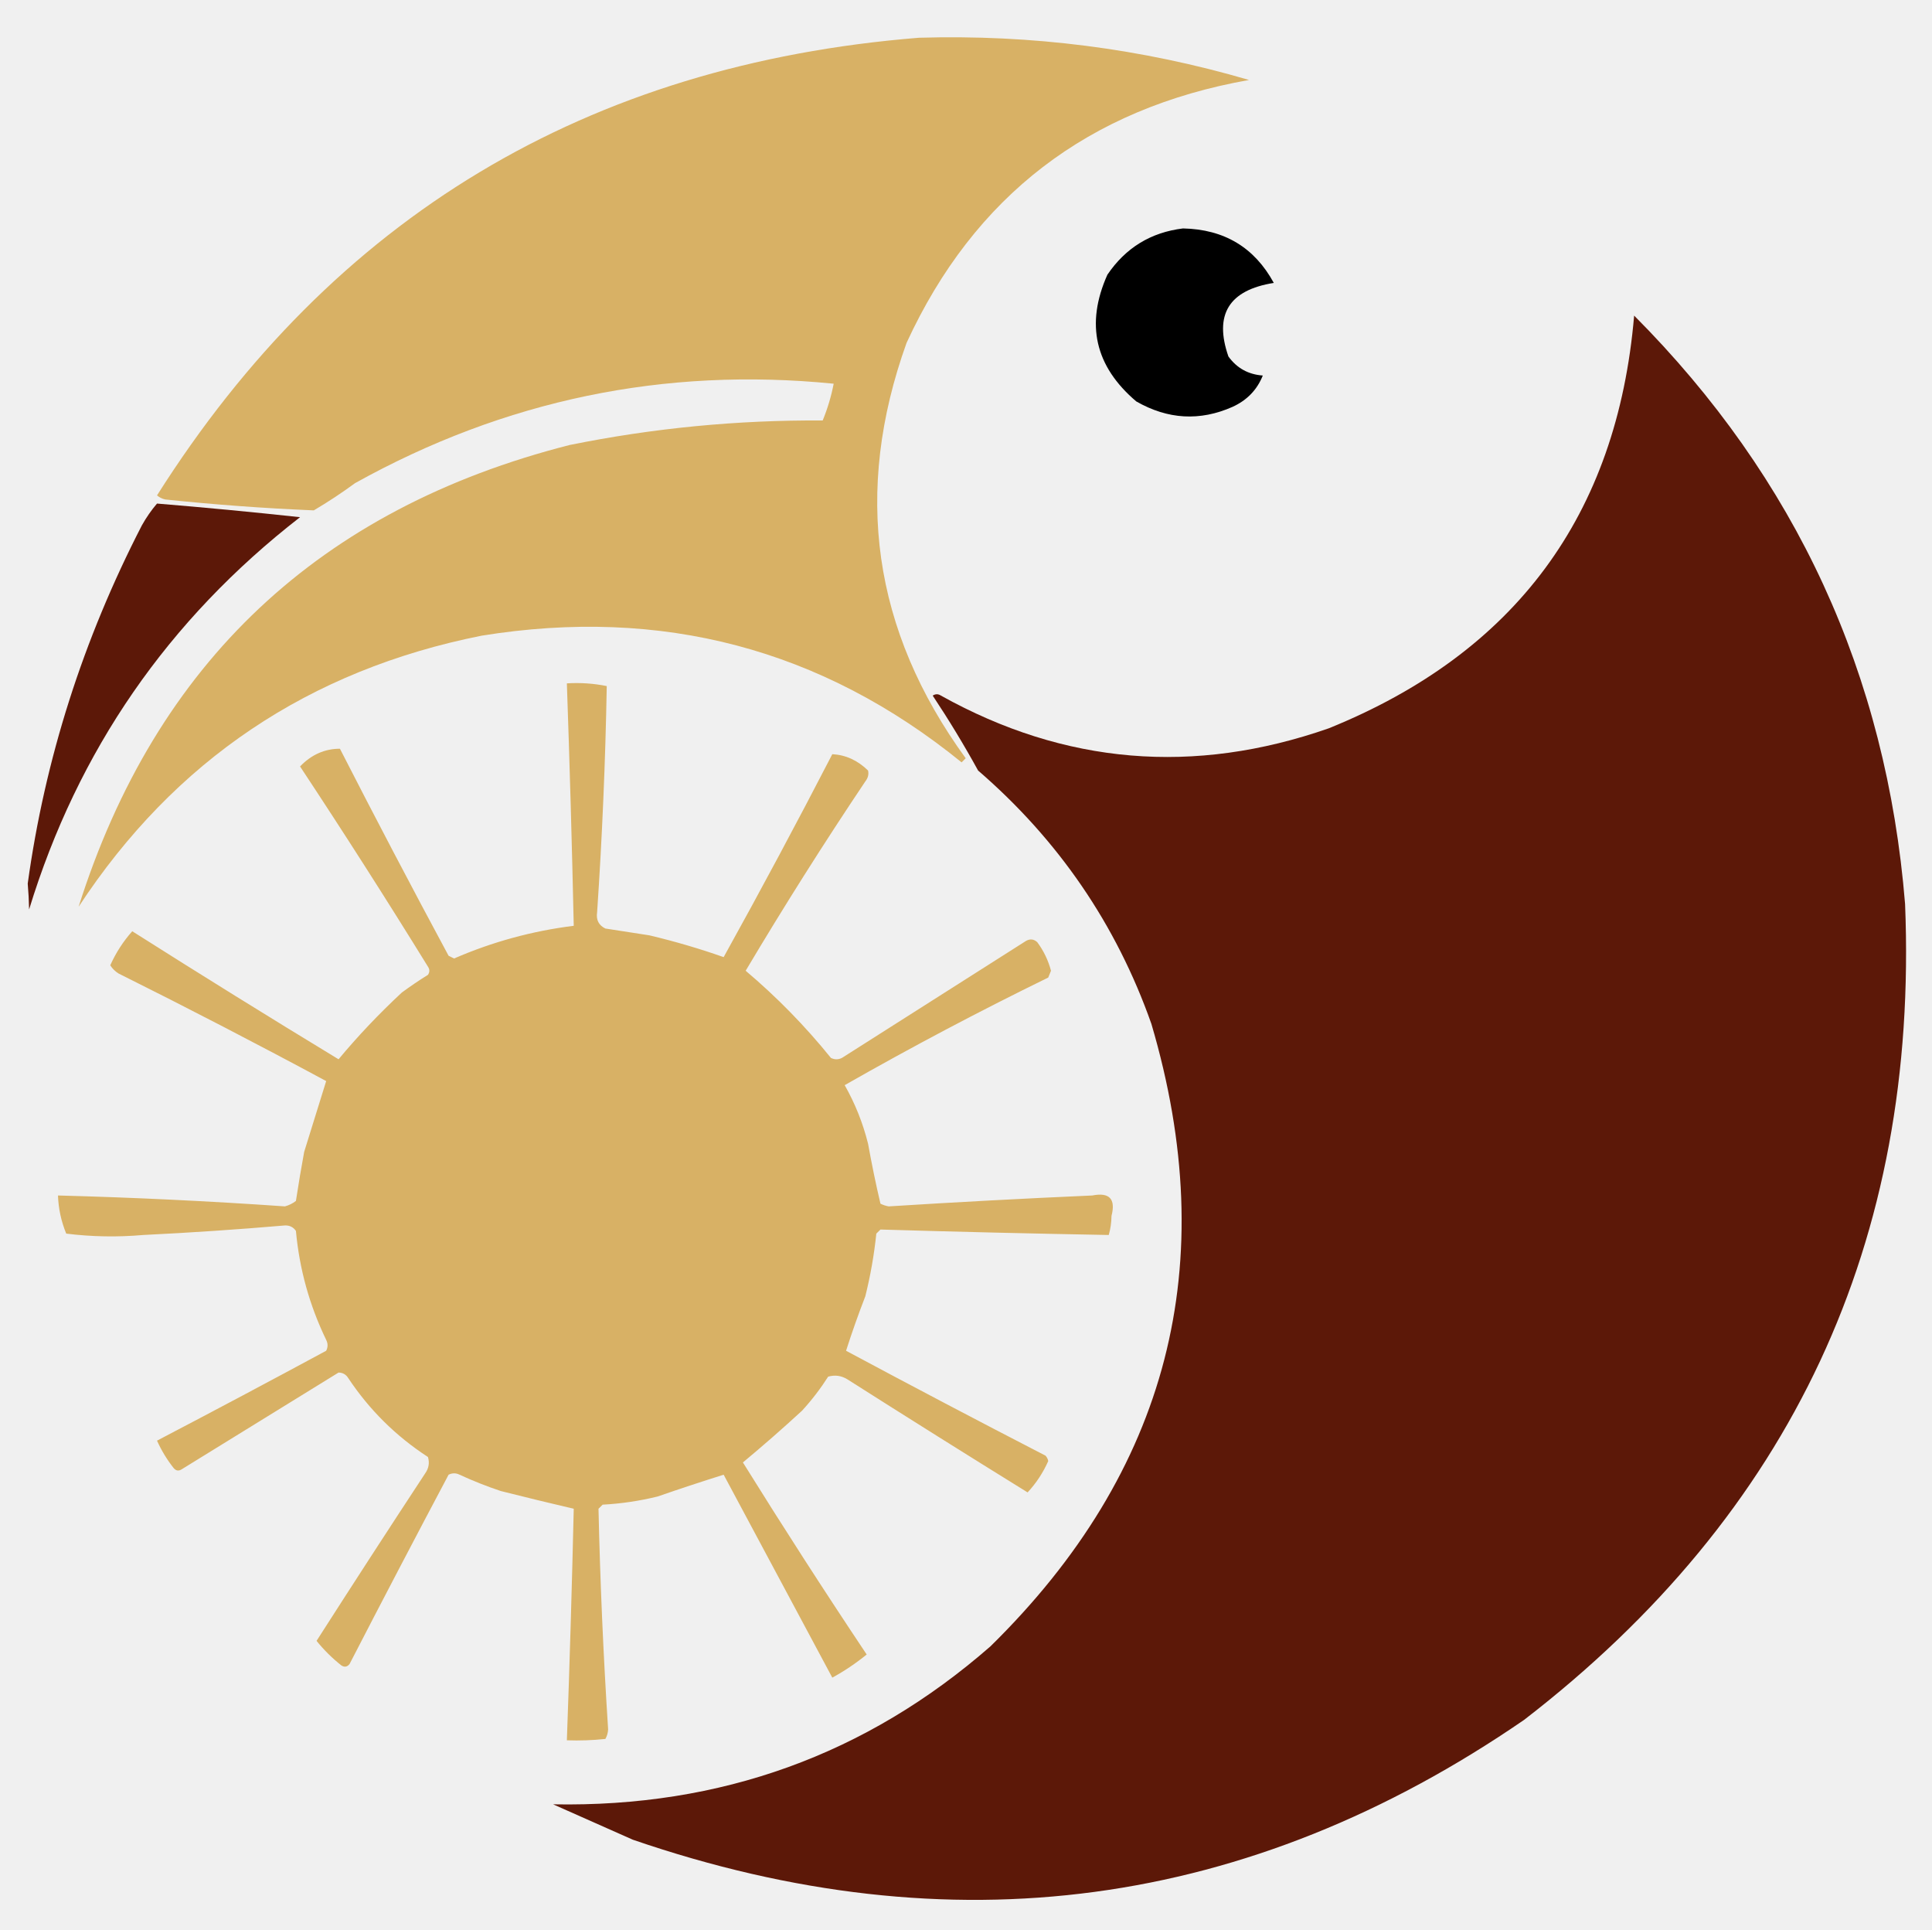
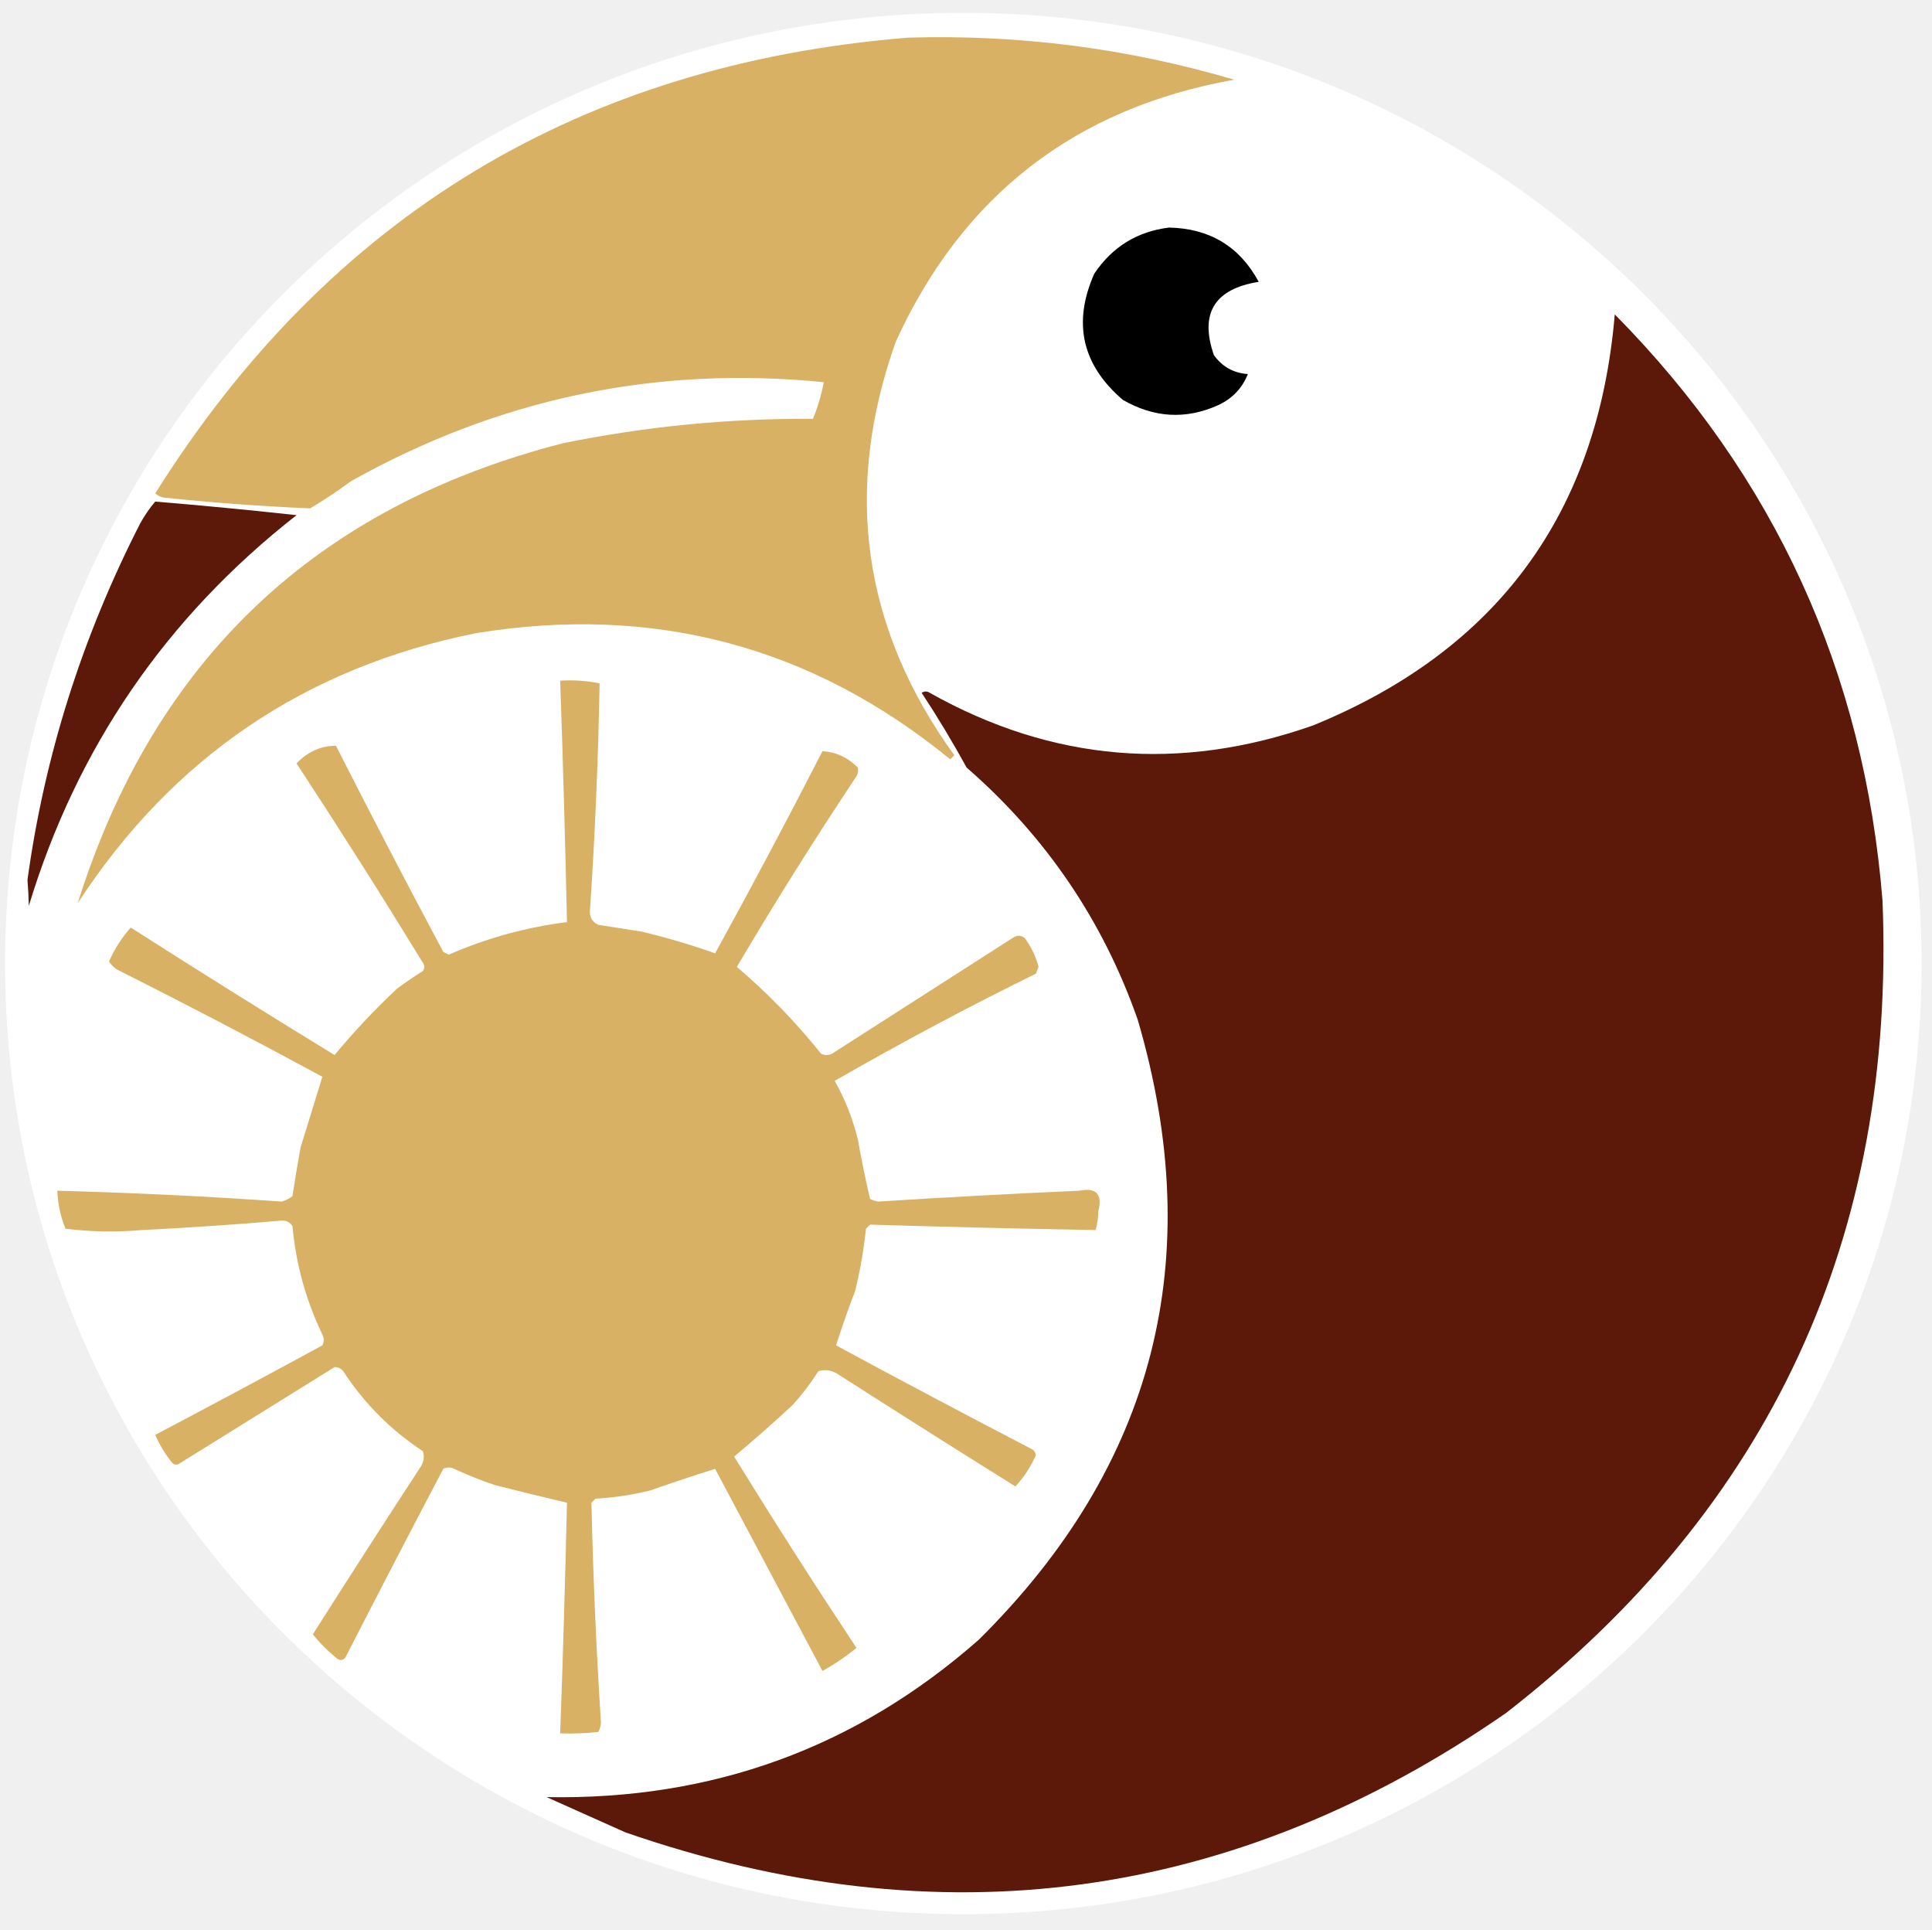
<svg xmlns="http://www.w3.org/2000/svg" version="1.1" width="789px" height="788px" style="shape-rendering:geometricPrecision; text-rendering:geometricPrecision; image-rendering:optimizeQuality; fill-rule:evenodd; clip-rule:evenodd" id="svg861">
  <defs id="defs865" />
-   <g id="g835" transform="matrix(1.123344,0,0,1.112295,-52.14519,-40.75819)" />
-   <g id="g843" transform="matrix(1.123344,0,0,1.112295,-52.14519,-40.75819)">
+   <ellipse style="fill:#ffffff;stroke-width:8.665" id="path898" cx="393.418" cy="393.418" rx="391.325" ry="388.186" />
+   <g id="g835" transform="matrix(1.109989,0,0,1.107816,-51.50035,-40.573)" />
+   <g id="g843" transform="matrix(1.109989,0,0,1.107816,-51.50035,-40.573)">
    <path style="opacity:1" fill="#d8b165" d="m 380.5,50.5 c 40.874,-1.224 80.874,3.942 120,15.5 -58.424,10.433 -99.924,42.6 -124.5,96.5 -19.473,54.736 -12.306,105.57 21.5,152.5 -0.5,0.5 -1,1 -1.5,1.5 C 345.144,274.802 286.978,259.302 221.5,270 158.74,282.632 109.907,315.799 75,369.5 103.086,279.881 162.586,223.381 253.5,200 c 30.328,-6.205 60.995,-9.205 92,-9 1.77,-4.337 3.104,-8.837 4,-13.5 -61.598,-6.208 -119.598,5.958 -174,36.5 -4.828,3.581 -9.828,6.915 -15,10 -18.015,-0.763 -36.015,-2.096 -54,-4 -1.124,-0.249 -2.124,-0.749 -3,-1.5 64.053,-102.211 156.386,-158.211 277,-168 z" id="path841" />
  </g>
-   <g id="g847" transform="matrix(1.123344,0,0,1.112295,-52.14519,-40.75819)">
+   <g id="g847" transform="matrix(1.109989,0,0,1.107816,-51.50035,-40.573)">
    <path style="opacity:1" fill="#000000" d="m 476.5,120.5 c 14.974,0.312 25.974,6.979 33,20 -16.299,2.617 -21.799,11.617 -16.5,27 3.065,4.283 7.232,6.616 12.5,7 -2.075,5.245 -5.742,9.078 -11,11.5 -11.855,5.308 -23.522,4.641 -35,-2 -15.015,-12.874 -18.515,-28.374 -10.5,-46.5 6.631,-9.893 15.798,-15.56 27.5,-17 z" id="path845" />
  </g>
-   <g id="g851" transform="matrix(1.123344,0,0,1.112295,-52.14519,-40.75819)">
+   <g id="g851" transform="matrix(1.109989,0,0,1.107816,-51.50035,-40.573)">
    <path style="opacity:1" fill="#5c1808" d="m 640.5,152.5 c 58.891,59.73 91.725,131.73 98.5,216 4.962,123.902 -41.205,223.735 -138.5,299.5 -100.143,69.522 -208.143,84.189 -324,44 -9.667,-4.333 -19.333,-8.667 -29,-13 60.899,1.145 113.899,-18.188 159,-58 64.76,-64.199 84.26,-140.366 58.5,-228.5 -12.756,-36.489 -33.756,-67.489 -63,-93 -5.109,-9.383 -10.609,-18.549 -16.5,-27.5 1,-0.667 2,-0.667 3,0 44.962,25.29 91.962,29.29 141,12 67.81,-27.739 104.81,-78.239 111,-151.5 z" id="path849" />
  </g>
-   <g id="g855" transform="matrix(1.123344,0,0,1.112295,-52.14519,-40.75819)">
+   <g id="g855" transform="matrix(1.109989,0,0,1.107816,-51.50035,-40.573)">
    <path style="opacity:1" fill="#5c1808" d="m 103.5,221.5 c 17.31,1.432 34.643,3.098 52,5 -47.985,37.636 -80.818,85.636 -98.5,144 -0.07,-3.275 -0.237,-6.442 -0.5,-9.5 6.263,-45.724 20.096,-89.558 41.5,-131.5 1.609,-2.907 3.442,-5.573 5.5,-8 z" id="path853" />
  </g>
-   <g id="g859" transform="matrix(1.123344,0,0,1.112295,-52.14519,-40.75819)">
+   <g id="g859" transform="matrix(1.109989,0,0,1.107816,-51.50035,-40.573)">
    <path style="opacity:1" fill="#d8b165" d="m 252.5,287.5 c 4.93,-0.303 9.763,0.031 14.5,1 -0.486,27.683 -1.653,55.35 -3.5,83 -0.423,2.818 0.577,4.818 3,6 5.33,0.833 10.663,1.666 16,2.5 9.297,2.234 18.297,4.9 27,8 13.551,-24.672 26.717,-49.505 39.5,-74.5 4.881,0.265 9.215,2.265 13,6 0.315,1.408 -0.018,2.741 -1,4 -15.15,22.809 -29.65,45.975 -43.5,69.5 11.275,9.611 21.608,20.277 31,32 1.333,0.667 2.667,0.667 4,0 22.333,-14.333 44.667,-28.667 67,-43 1.444,-0.781 2.777,-0.614 4,0.5 2.339,3.178 4.006,6.678 5,10.5 -0.333,0.833 -0.667,1.667 -1,2.5 -25.111,12.388 -49.778,25.555 -74,39.5 3.8,6.769 6.633,13.936 8.5,21.5 1.32,7.429 2.82,14.762 4.5,22 0.946,0.487 1.946,0.82 3,1 24.642,-1.571 49.308,-2.904 74,-4 6.254,-1.245 8.587,1.255 7,7.5 -0.03,2.424 -0.363,4.757 -1,7 -27.685,-0.502 -55.352,-1.169 -83,-2 -0.5,0.5 -1,1 -1.5,1.5 -0.794,7.762 -2.127,15.428 -4,23 -2.569,6.713 -4.903,13.38 -7,20 24.059,13.021 48.226,25.854 72.5,38.5 0.522,0.561 0.855,1.228 1,2 -1.883,4.273 -4.383,8.106 -7.5,11.5 -21.934,-13.715 -43.768,-27.548 -65.5,-41.5 -2.195,-1.373 -4.529,-1.706 -7,-1 -2.803,4.436 -5.969,8.603 -9.5,12.5 -7.044,6.548 -14.21,12.881 -21.5,19 14.626,23.754 29.626,47.254 45,70.5 -3.87,3.191 -8.036,6.025 -12.5,8.5 -13.17,-24.851 -26.336,-49.685 -39.5,-74.5 -7.921,2.509 -15.921,5.175 -24,8 -6.561,1.63 -13.228,2.63 -20,3 -0.5,0.5 -1,1 -1.5,1.5 0.602,27.015 1.769,54.015 3.5,81 -0.07,1.272 -0.403,2.438 -1,3.5 -4.655,0.499 -9.321,0.666 -14,0.5 1.022,-28.338 1.855,-56.671 2.5,-85 -8.75,-2.062 -17.583,-4.229 -26.5,-6.5 -5.103,-1.717 -10.103,-3.717 -15,-6 -1.333,-0.667 -2.667,-0.667 -4,0 -12.143,23.119 -24.143,46.286 -36,69.5 -0.865,1.083 -1.865,1.249 -3,0.5 -3.333,-2.667 -6.333,-5.667 -9,-9 13.042,-20.585 26.209,-41.085 39.5,-61.5 1.301,-1.865 1.635,-3.865 1,-6 -11.667,-7.667 -21.333,-17.333 -29,-29 -0.804,-1.304 -1.971,-1.971 -3.5,-2 -18.962,11.818 -37.962,23.652 -57,35.5 -1.135,0.749 -2.135,0.583 -3,-0.5 -2.398,-3.071 -4.398,-6.405 -6,-10 20.705,-10.933 41.205,-21.933 61.5,-33 0.667,-1.333 0.667,-2.667 0,-4 -6.066,-12.659 -9.733,-25.992 -11,-40 -0.956,-1.394 -2.289,-2.061 -4,-2 -17.136,1.488 -34.303,2.654 -51.5,3.5 -9.351,0.832 -18.684,0.665 -28,-0.5 -1.833,-4.497 -2.833,-9.164 -3,-14 27.546,0.732 55.046,2.066 82.5,4 1.473,-0.403 2.806,-1.07 4,-2 0.907,-6.016 1.907,-12.016 3,-18 2.702,-8.765 5.369,-17.432 8,-26 -24.93,-13.549 -50.097,-26.716 -75.5,-39.5 -1.228,-0.779 -2.228,-1.779 -3,-3 2.05,-4.611 4.717,-8.777 8,-12.5 24.87,15.932 49.87,31.598 75,47 7.004,-8.513 14.67,-16.679 23,-24.5 3.08,-2.29 6.247,-4.457 9.5,-6.5 0.667,-1 0.667,-2 0,-3 -15.125,-24.753 -30.625,-49.253 -46.5,-73.5 4.144,-4.335 8.978,-6.501 14.5,-6.5 12.912,25.491 26.078,50.824 39.5,76 0.667,0.333 1.333,0.667 2,1 13.937,-6.109 28.437,-10.109 43.5,-12 -0.639,-29.663 -1.472,-59.329 -2.5,-89 z" id="path857" />
  </g>
</svg>
